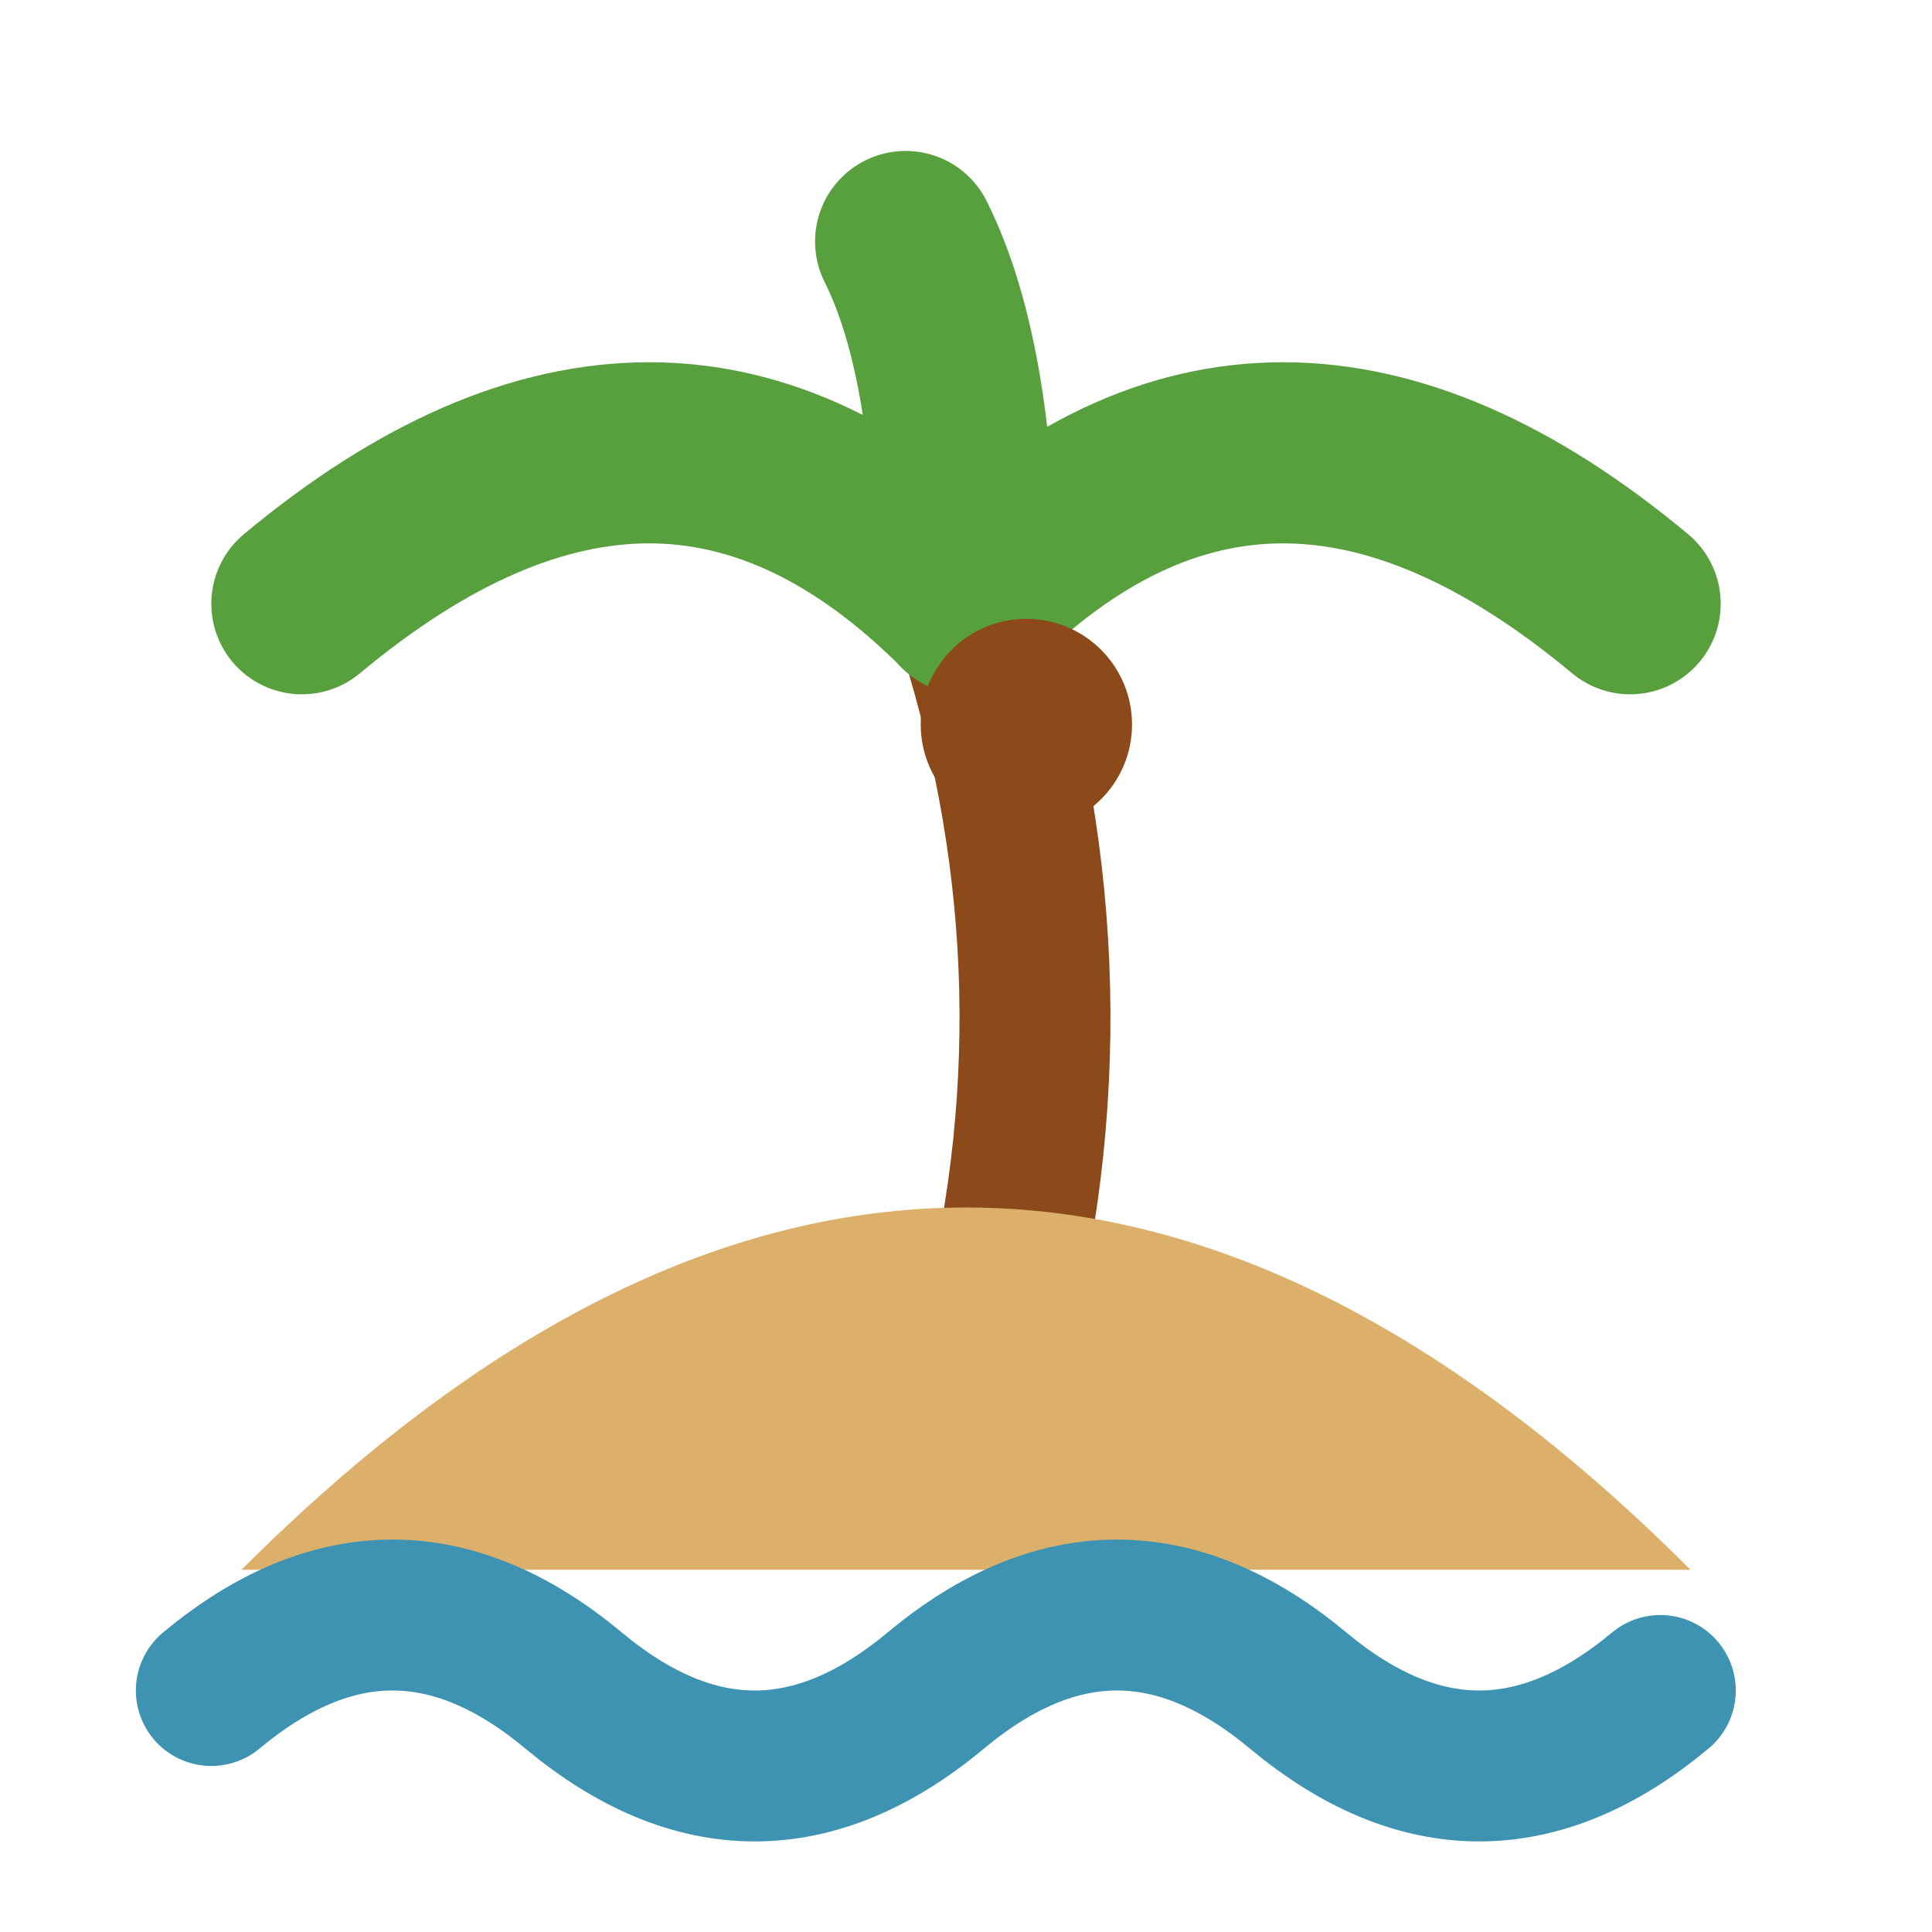
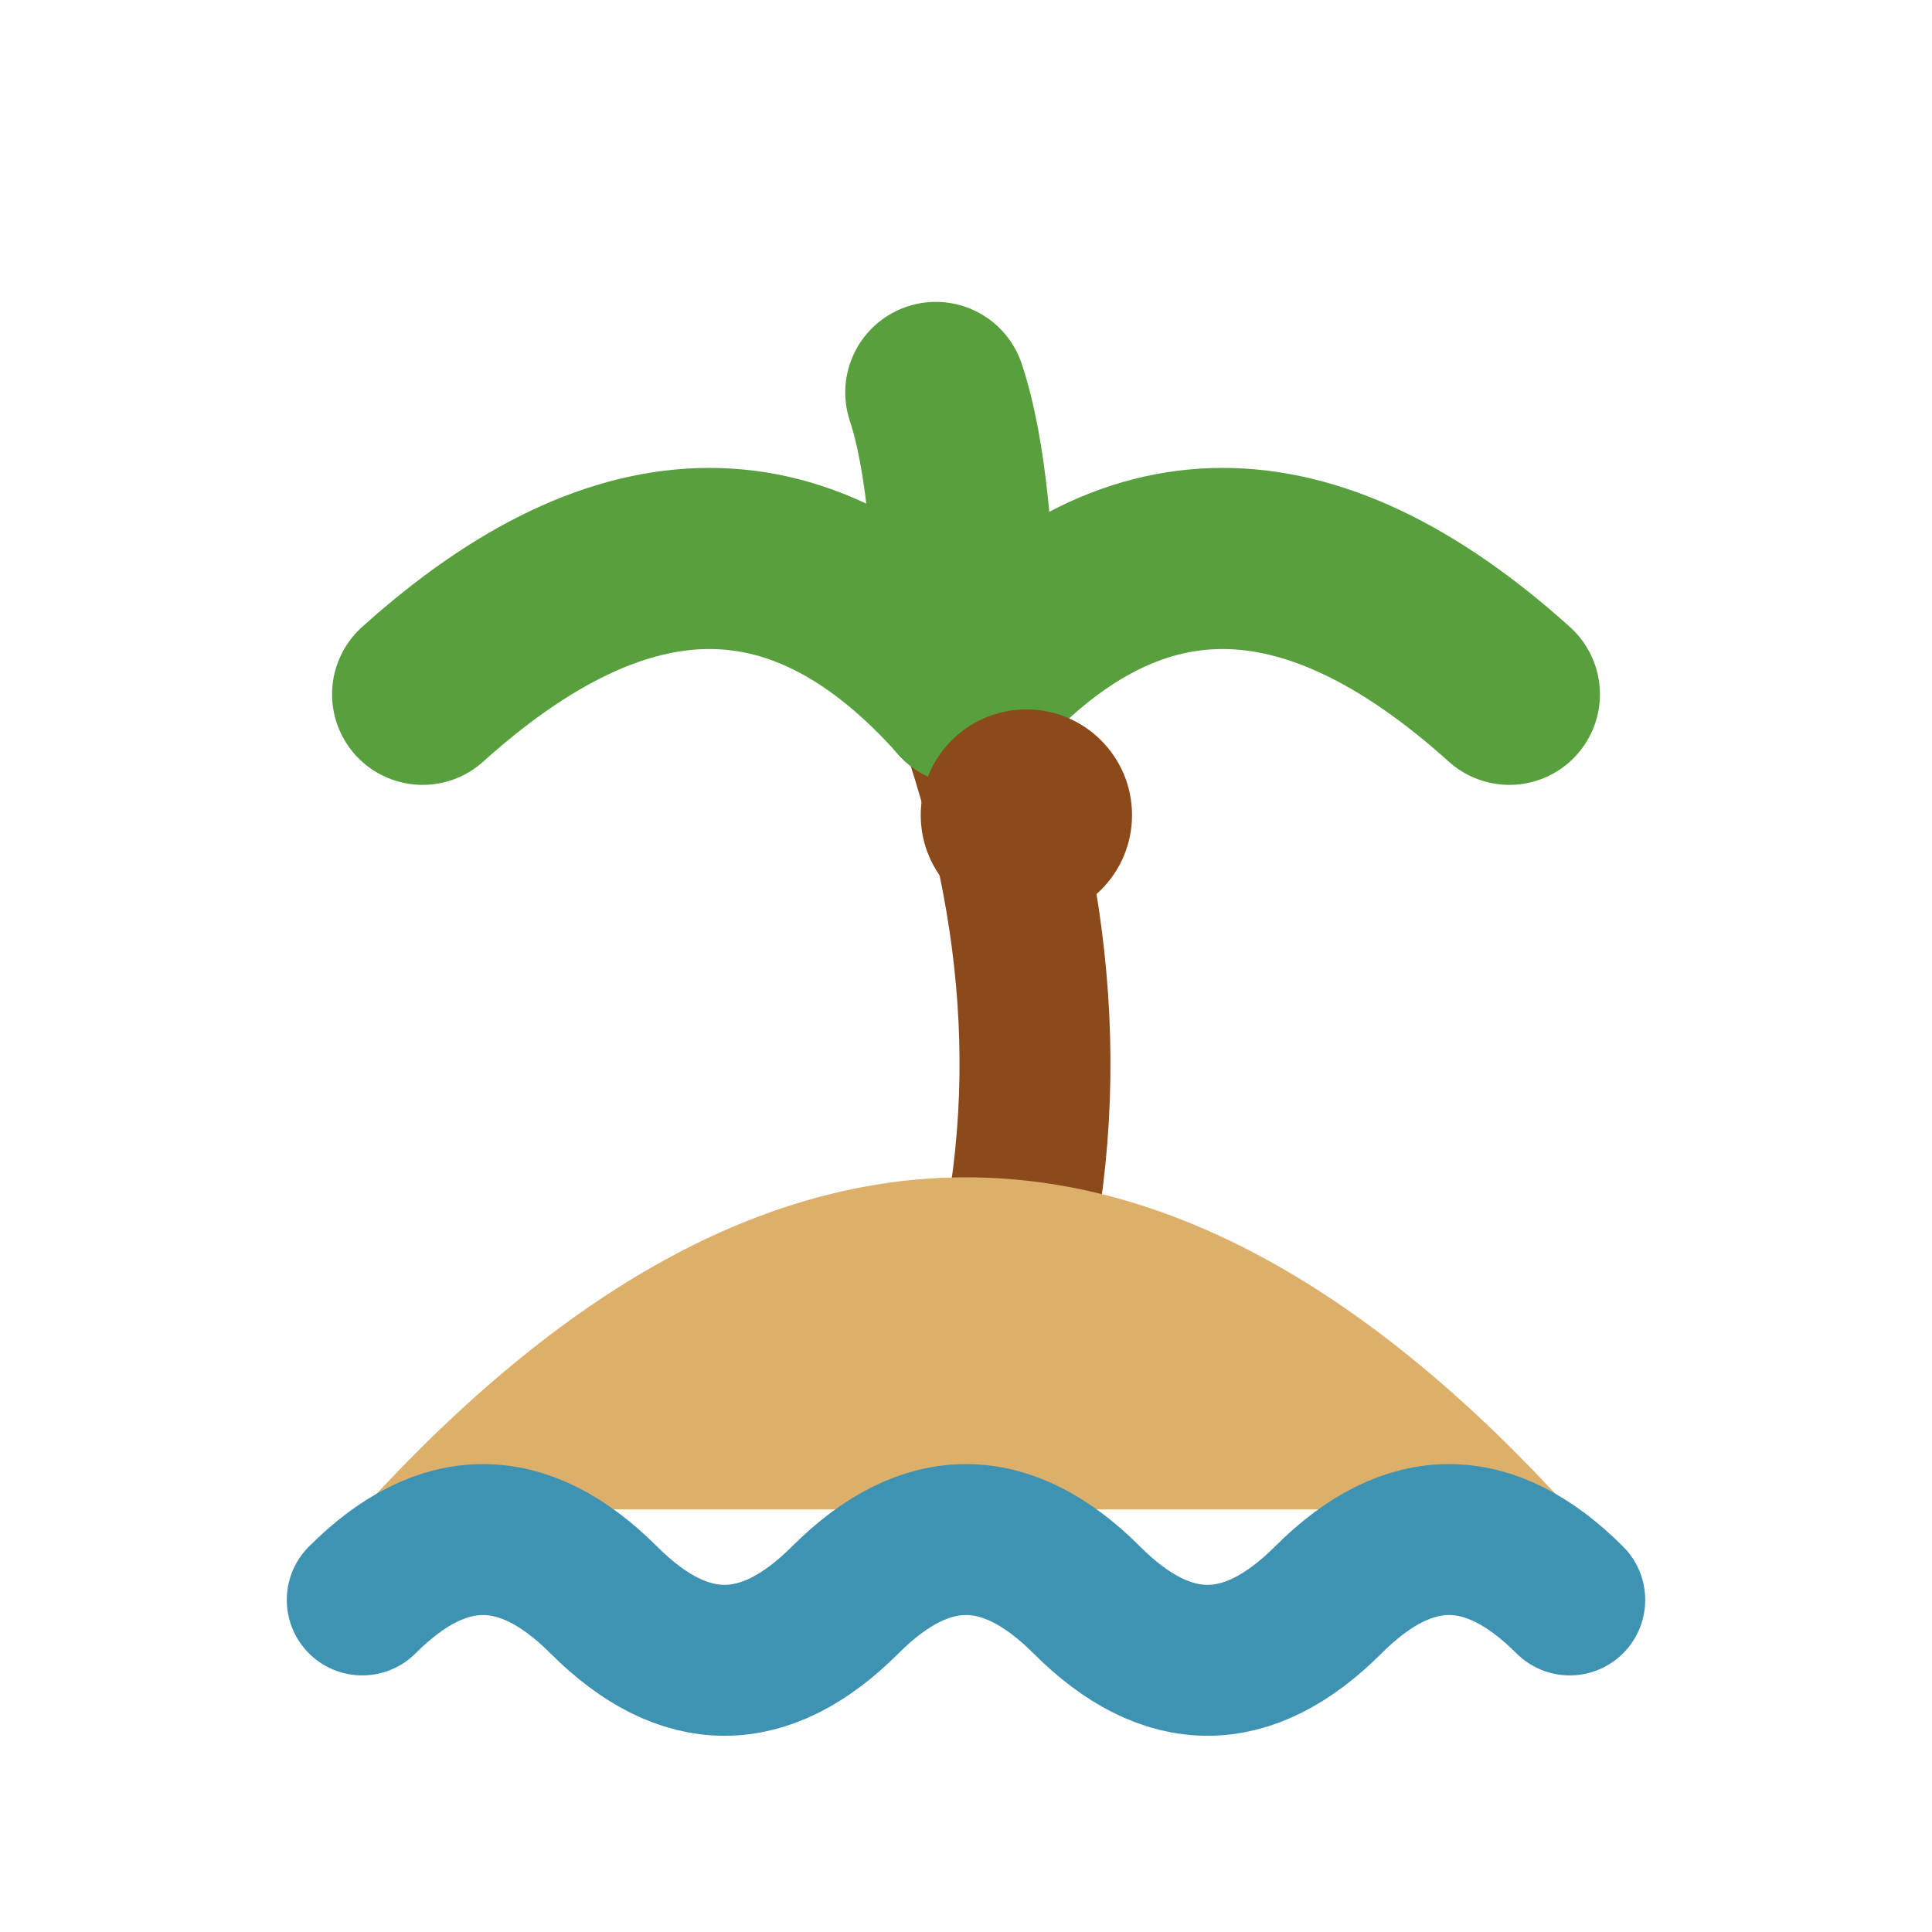
<svg xmlns="http://www.w3.org/2000/svg" viewBox="0 0 64 64" role="img" aria-label="island">
-   <path d="M33 44Q36 32 32 20" fill="none" stroke="#8c4a1a" stroke-width="5" stroke-linecap="round" stroke-linejoin="round" />
-   <path d="M32 20Q22 10 10 20" fill="none" stroke="#58a03e" stroke-width="6" stroke-linecap="round" stroke-linejoin="round" />
-   <path d="M32 20Q42 10 54 20" fill="none" stroke="#58a03e" stroke-width="6" stroke-linecap="round" stroke-linejoin="round" />
-   <path d="M32 20Q32 12 30 8" fill="none" stroke="#58a03e" stroke-width="6" stroke-linecap="round" stroke-linejoin="round" />
-   <circle cx="34" cy="24" r="3.5" fill="#8c4a1a" />
-   <path d="M8 52Q32 28 56 52Z" fill="#dcb06a" />
-   <path d="M7 56Q13 51 19 56T31 56T43 56T55 56" fill="none" stroke="#3f93b2" stroke-width="5" stroke-linecap="round" stroke-linejoin="round" />
+   <path d="M33 44Q36 34 32 23" fill="none" stroke="#8c4a1a" stroke-width="5" stroke-linecap="round" stroke-linejoin="round" />
+   <path d="M32 23Q24 14 14 23" fill="none" stroke="#58a03e" stroke-width="6" stroke-linecap="round" stroke-linejoin="round" />
+   <path d="M32 23Q40 14 50 23" fill="none" stroke="#58a03e" stroke-width="6" stroke-linecap="round" stroke-linejoin="round" />
+   <path d="M32 23Q32 16 31 13" fill="none" stroke="#58a03e" stroke-width="6" stroke-linecap="round" stroke-linejoin="round" />
+   <circle cx="34" cy="27" r="3.5" fill="#8c4a1a" />
+   <path d="M12 50Q32 28 52 50Z" fill="#dcb06a" />
+   <path d="M12 53Q16 49 20 53T28 53T36 53T44 53T52 53" fill="none" stroke="#3f93b2" stroke-width="5" stroke-linecap="round" stroke-linejoin="round" />
</svg>
